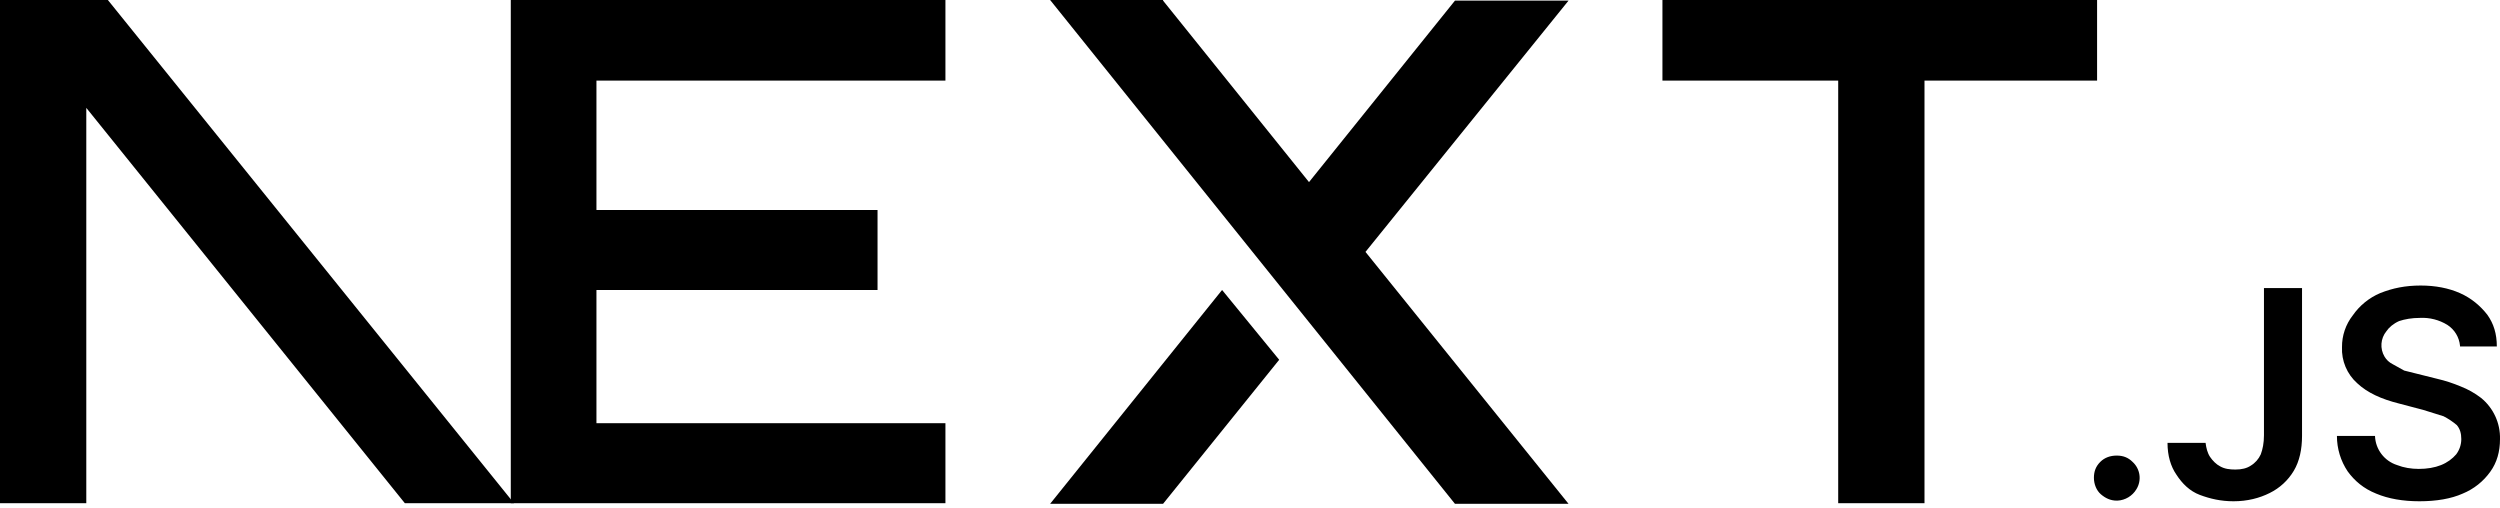
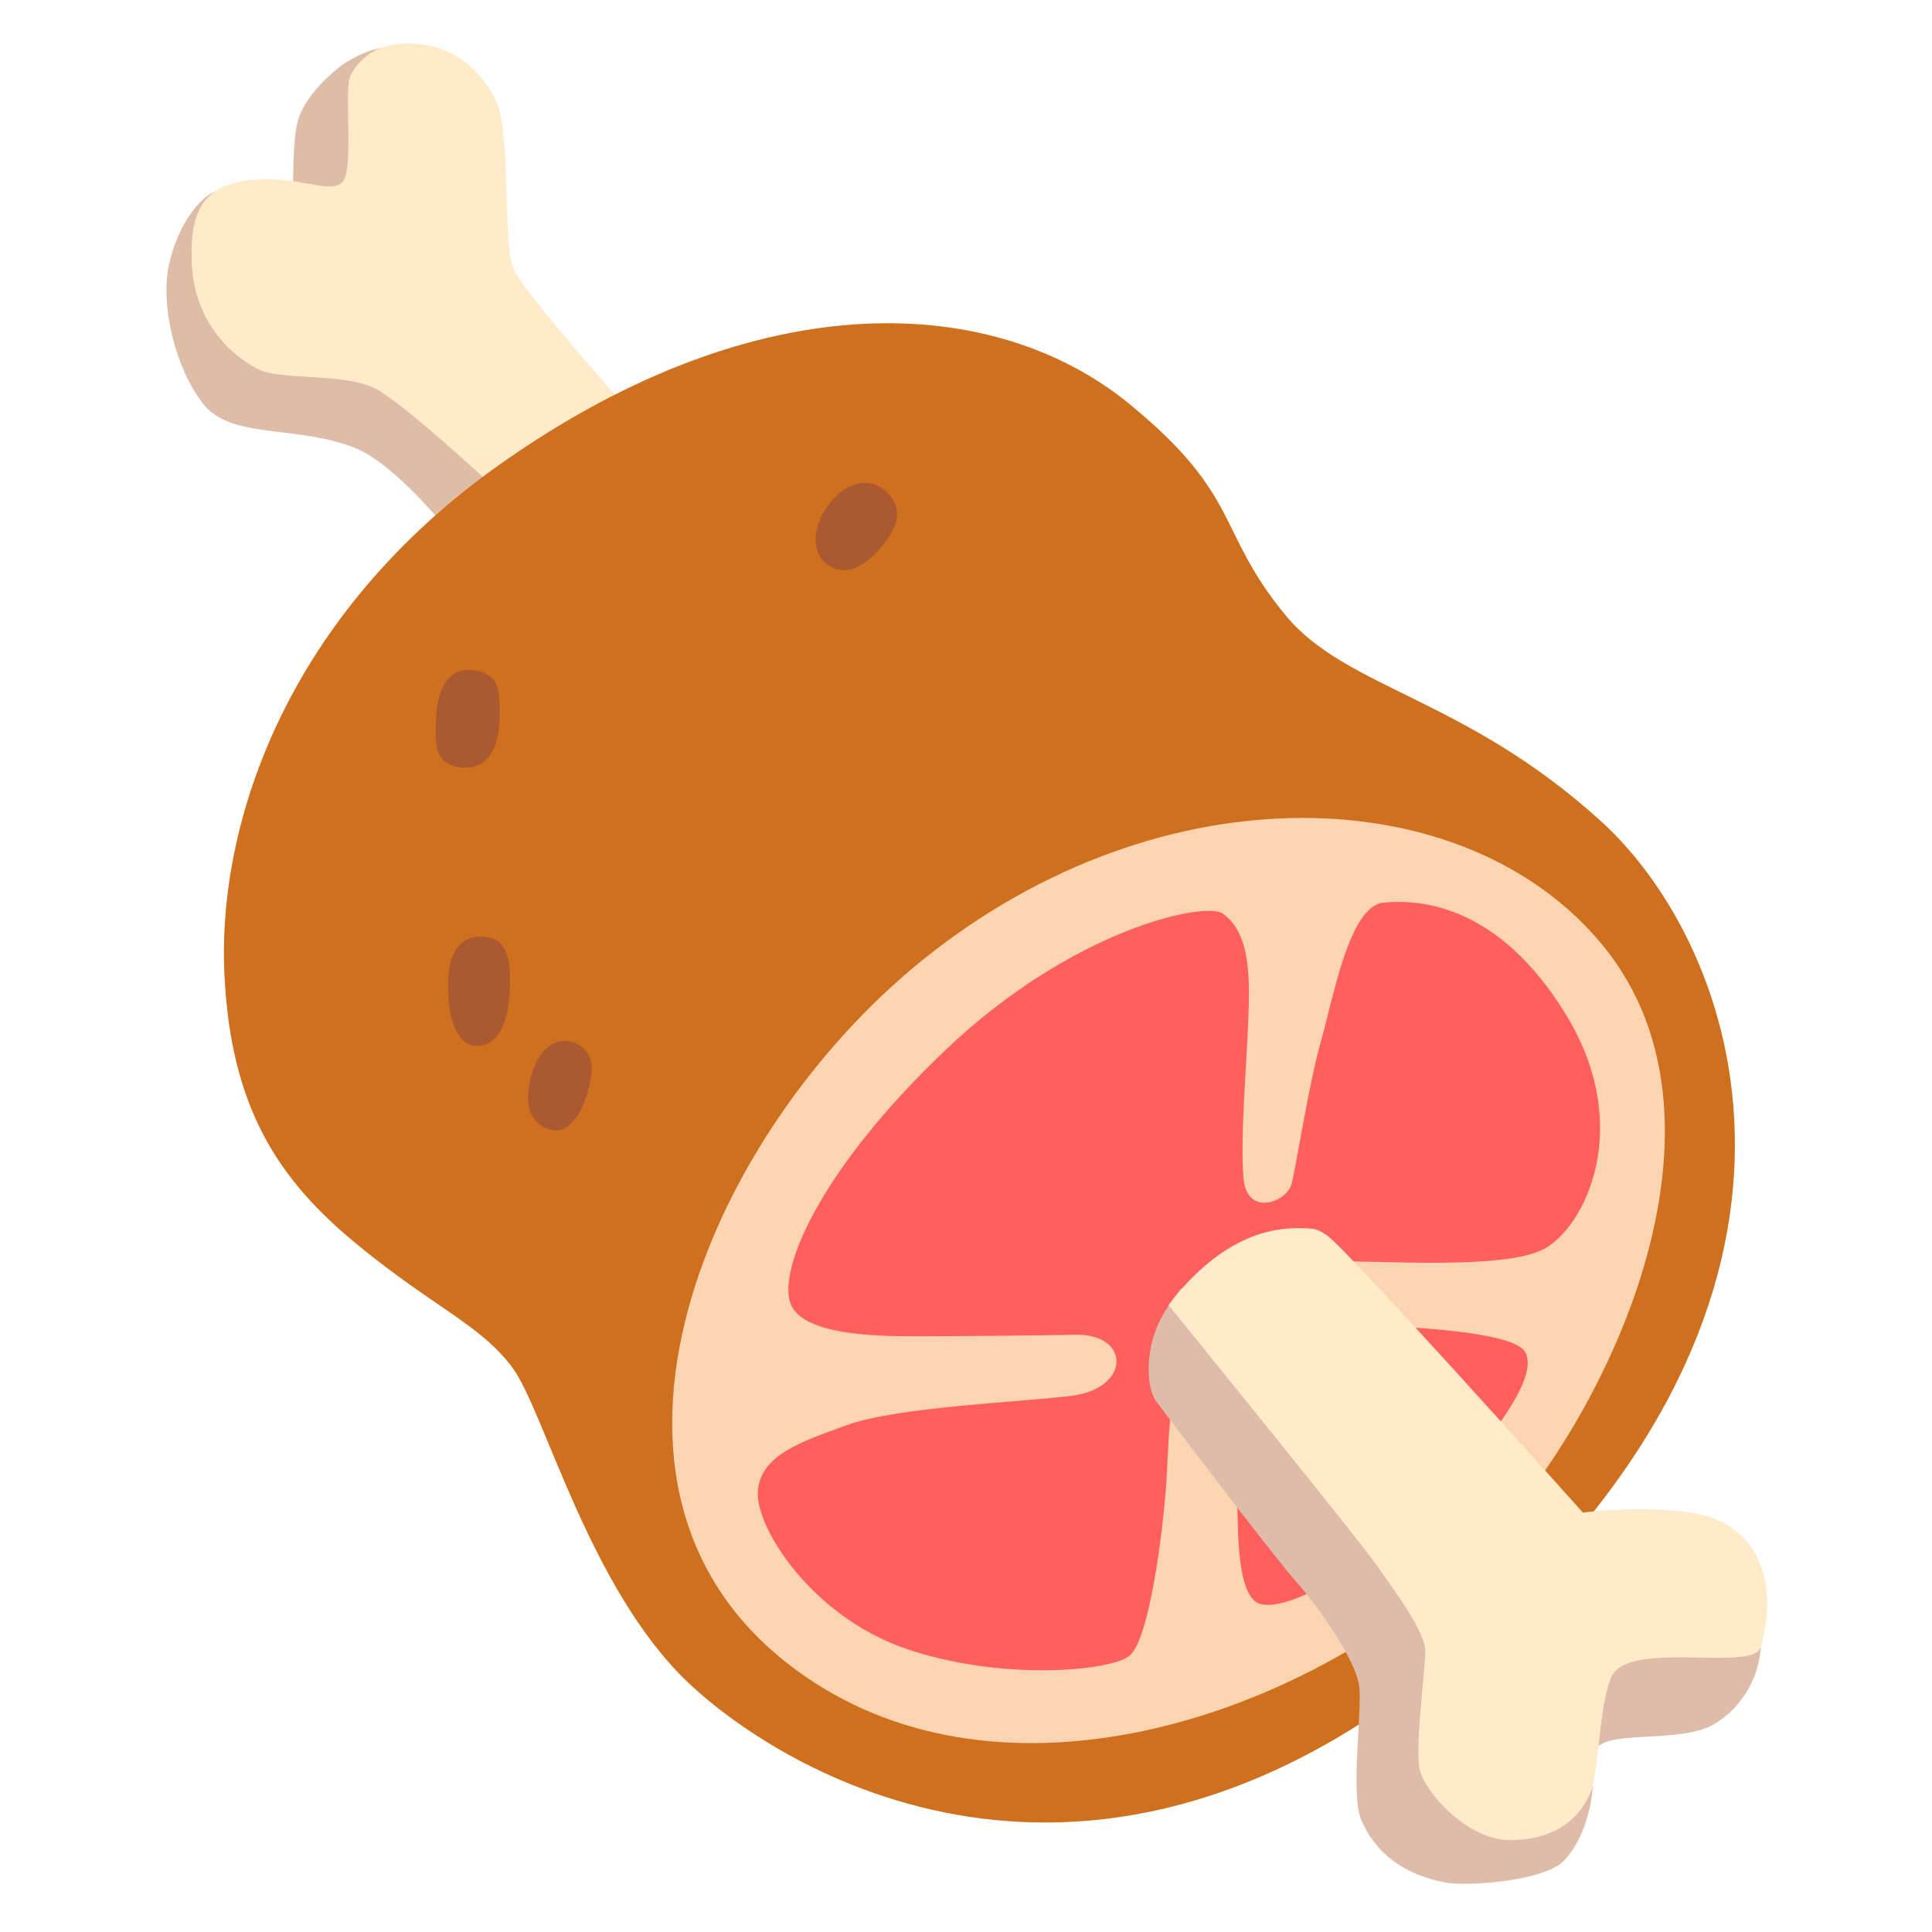
- <svg xmlns="http://www.w3.org/2000/svg" fill="none" viewBox="0 0 394 80">
-   <path fill="#000" d="M262 0h68.5v12.7h-27.2v66.6h-13.6V12.7H262V0ZM149 0v12.7H94v20.4h44.3v12.6H94v21h55v12.6H80.5V0h68.7zm34.3 0h-17.8l63.8 79.4h17.9l-32-39.7 32-39.6h-17.9l-23 28.6-23-28.6zm18.3 56.7-9-11-27.1 33.7h17.8l18.3-22.7z" />
-   <path fill="#000" d="M81 79.3 17 0H0v79.3h13.6V17l50.2 62.3H81Zm252.6-.4c-1 0-1.8-.4-2.5-1s-1.1-1.6-1.1-2.6.3-1.8 1-2.5 1.6-1 2.6-1 1.8.3 2.5 1a3.4 3.4 0 0 1 .6 4.3 3.7 3.7 0 0 1-3 1.8zm23.2-33.5h6v23.3c0 2.1-.4 4-1.3 5.5a9.1 9.1 0 0 1-3.8 3.5c-1.6.8-3.5 1.3-5.7 1.3-2 0-3.7-.4-5.3-1s-2.8-1.8-3.7-3.2c-.9-1.3-1.4-3-1.4-5h6c.1.8.3 1.6.7 2.2s1 1.2 1.6 1.5c.7.4 1.5.5 2.4.5 1 0 1.8-.2 2.4-.6a4 4 0 0 0 1.6-1.8c.3-.8.5-1.8.5-3V45.5zm30.9 9.1a4.4 4.4 0 0 0-2-3.3 7.5 7.5 0 0 0-4.3-1.1c-1.3 0-2.4.2-3.3.5-.9.4-1.6 1-2 1.6a3.5 3.5 0 0 0-.3 4c.3.5.7.9 1.3 1.2l1.8 1 2 .5 3.2.8c1.3.3 2.5.7 3.7 1.2a13 13 0 0 1 3.2 1.8 8.1 8.1 0 0 1 3 6.5c0 2-.5 3.7-1.5 5.1a10 10 0 0 1-4.4 3.5c-1.8.8-4.1 1.2-6.8 1.2-2.6 0-4.9-.4-6.8-1.2-2-.8-3.4-2-4.5-3.5a10 10 0 0 1-1.7-5.6h6a5 5 0 0 0 3.5 4.6c1 .4 2.2.6 3.4.6 1.3 0 2.5-.2 3.5-.6 1-.4 1.8-1 2.4-1.7a4 4 0 0 0 .8-2.4c0-.9-.2-1.6-.7-2.2a11 11 0 0 0-2.1-1.4l-3.2-1-3.8-1c-2.8-.7-5-1.7-6.6-3.2a7.2 7.2 0 0 1-2.4-5.7 8 8 0 0 1 1.7-5 10 10 0 0 1 4.3-3.5c2-.8 4-1.2 6.4-1.2 2.3 0 4.4.4 6.2 1.2 1.8.8 3.2 2 4.3 3.4 1 1.4 1.5 3 1.5 5h-5.8z" />
+ <svg xmlns="http://www.w3.org/2000/svg" width="800px" height="800px" viewBox="0 0 128 128" aria-hidden="true" role="img" class="iconify iconify--noto" preserveAspectRatio="xMidYMid meet">
+   <path d="M33.16 39.69s-5.83-8.61-9.8-10.08c-3.98-1.47-8.11-.51-9.94-2.9c-1.85-2.42-2.81-6.55-2.22-9.2c.59-2.65 2.1-4.66 3.42-4.95s4.82 1.56 4.82 1.56s-.15-4.49.29-6.11c.44-1.62 2.29-3.31 3.24-3.9c3.08-1.92 4.71-.44 4.71-.44s-1.18 10.31 2.65 14.87s19 20.32 16.05 20.47c-2.94.14-13.22.68-13.22.68z" fill="#ddbca8" />
+   <path d="M33.44 32.93s-6.51-6.11-8.56-7.18c-2.05-1.07-6.31-.52-7.8-1.3c-2.01-1.05-4.19-3.3-4.37-6.95s.84-5.44 4.45-5.61c2.94-.14 4.72.98 5.52.18c.8-.8.09-6.15.53-7.04c.45-.89 1.69-2.58 4.99-2.05s4.72 3.58 4.9 4.37c.74 3.21.2 9.24 1.01 10.67c1.28 2.25 9.94 11.87 9.94 11.87s-10.53 2.86-10.61 3.04z" fill="#ffebca" />
+   <path d="M33.18 30.72C19.12 40.64 14.37 54.39 14.87 64.6c.43 8.78 3.55 13.51 8.66 17.74s8.3 5.41 10.42 8.27s5.09 14.69 11.69 20.91s27.68 18.76 52.24-3.26c25.28-22.67 17.5-45.41 8.16-53.88c-9.02-8.18-16.86-8.74-20.88-13.63c-4.61-5.6-2.86-7.87-10.34-13.99c-8.82-7.22-24.33-8.24-41.64 3.96z" fill="#cf701e" />
+   <path d="M61.2 63.54c-14.82 11.9-25.02 36.47-7.22 47.95c13.33 8.59 32.35 2.11 43.18-7.92c8.47-7.84 19.16-28.63 9-40.97c-9.04-10.98-29.14-11.76-44.96.94z" fill="#fbd5b2" />
+   <path d="M58.77 32.62c-.95-.95-2.46-.87-3.69.58s-1.4 3.29-.36 4.12c1.52 1.23 3.11-.31 3.91-1.37c.86-1.16 1.22-2.25.14-3.33z" fill="#ab5931" />
+   <path d="M31.43 44.41c-1.88-.29-2.46 1.52-2.53 3.04c-.07 1.52-.29 3.26 1.74 3.4c2.03.14 2.46-1.95 2.46-3.33c-.01-1.38.19-2.83-1.67-3.11z" fill="#ab5931" />
+   <path d="M32 62.06c-1.81-.08-2.39 1.45-2.31 3.69s.8 3.62 2.03 3.54c1.23-.07 1.9-1.45 2.03-3.33c.14-2.17-.01-3.83-1.75-3.9z" fill="#ab5931" />
+   <path d="M38.44 69.29c-1.09-.78-2.68-.22-3.26 2.03c-.62 2.4.32 3.16 1.09 3.47c1.23.51 2.17-.8 2.6-2.24c.44-1.45.59-2.54-.43-3.26z" fill="#ab5931" />
+   <path d="M81 60.52c-1.19-.81-9.92 1.03-18.3 8.99S51.54 84.09 52.37 86.36s6.51 2.17 8.79 2.17s8.15-.05 10.03-.1c3.72-.1 3.72 3.51-.1 4.03c-3.09.42-11.58.72-14.99 1.96c-3 1.09-5.68 1.96-5.89 4.34c-.21 2.38 3.51 8.27 9.72 10.44s13.54 1.55 14.88.52c1.34-1.03 2.27-8.37 2.48-11.78c.21-3.41.1-8.27 2.69-8.27s1.86 6.1 1.96 8.58c.1 2.48-.1 6.82 1.24 7.86c1.34 1.03 6.69-1.63 11.37-6.31c4.24-4.24 7.65-8.79 6.41-10.34c-1.24-1.55-11.47-1.76-13.95-1.65c-2.48.1-2.89-4.13.62-4.24c3.51-.1 11.99.62 14.68-.83c2.69-1.45 5.99-8.06 1.45-15.5s-9.82-7.65-12.09-7.44c-2.27.21-3.31 6.2-4.13 9.1c-.83 2.89-1.65 8.27-1.96 9.51c-.31 1.24-3 2.27-3.2-.41c-.21-2.69.21-7.44.31-10.13s.27-6-1.69-7.35z" fill="#ff605e" />
+   <path d="M86.89 91.53s-8.06-6.93-8.68-6.1c-.62.83-1.86 2.27-2.07 4.55c-.21 2.27.55 2.98.55 2.98s7.51 9.94 9.16 11.8c1.65 1.86 3.99 5.3 4.2 6.95c.21 1.65-.6 7.16.14 8.87c.93 2.17 2.77 3.61 5.56 4.14c1.41.27 6.49-.07 7.84-1.42s1.93-3.84 1.93-5.08c0-1.24-.58-2.14.76-2.76c1.34-.62 5.32-.14 7.18-1.17c1.86-1.03 3.31-3.25 3.21-5.84c-.1-2.58-3.74-4.33-4.05-4.33S86.89 91.53 86.89 91.53z" fill="#dfbbaa" />
+   <path d="M87.92 81.85c-.45-.31-.71-.42-1.05-.45c-1.48-.12-3.4.01-5.58 1.38c-2.29 1.43-3.87 3.69-3.87 3.69s12.67 15.6 13.81 17.26c1.14 1.65 3.2 4.34 3.2 5.68s-.78 6.84-.31 8.06c.72 1.86 3.41 4.44 5.89 4.44c3.52 0 4.89-1.92 5.41-3.27s.49-5.42 1.31-7.48c1.03-2.58 9.39-.36 9.91-2.01c.52-1.65 1.27-6.12-2.36-8.22c-2.69-1.55-9.41-.72-9.41-.72S89.24 82.74 87.92 81.85z" fill="#ffebca" />
</svg>
